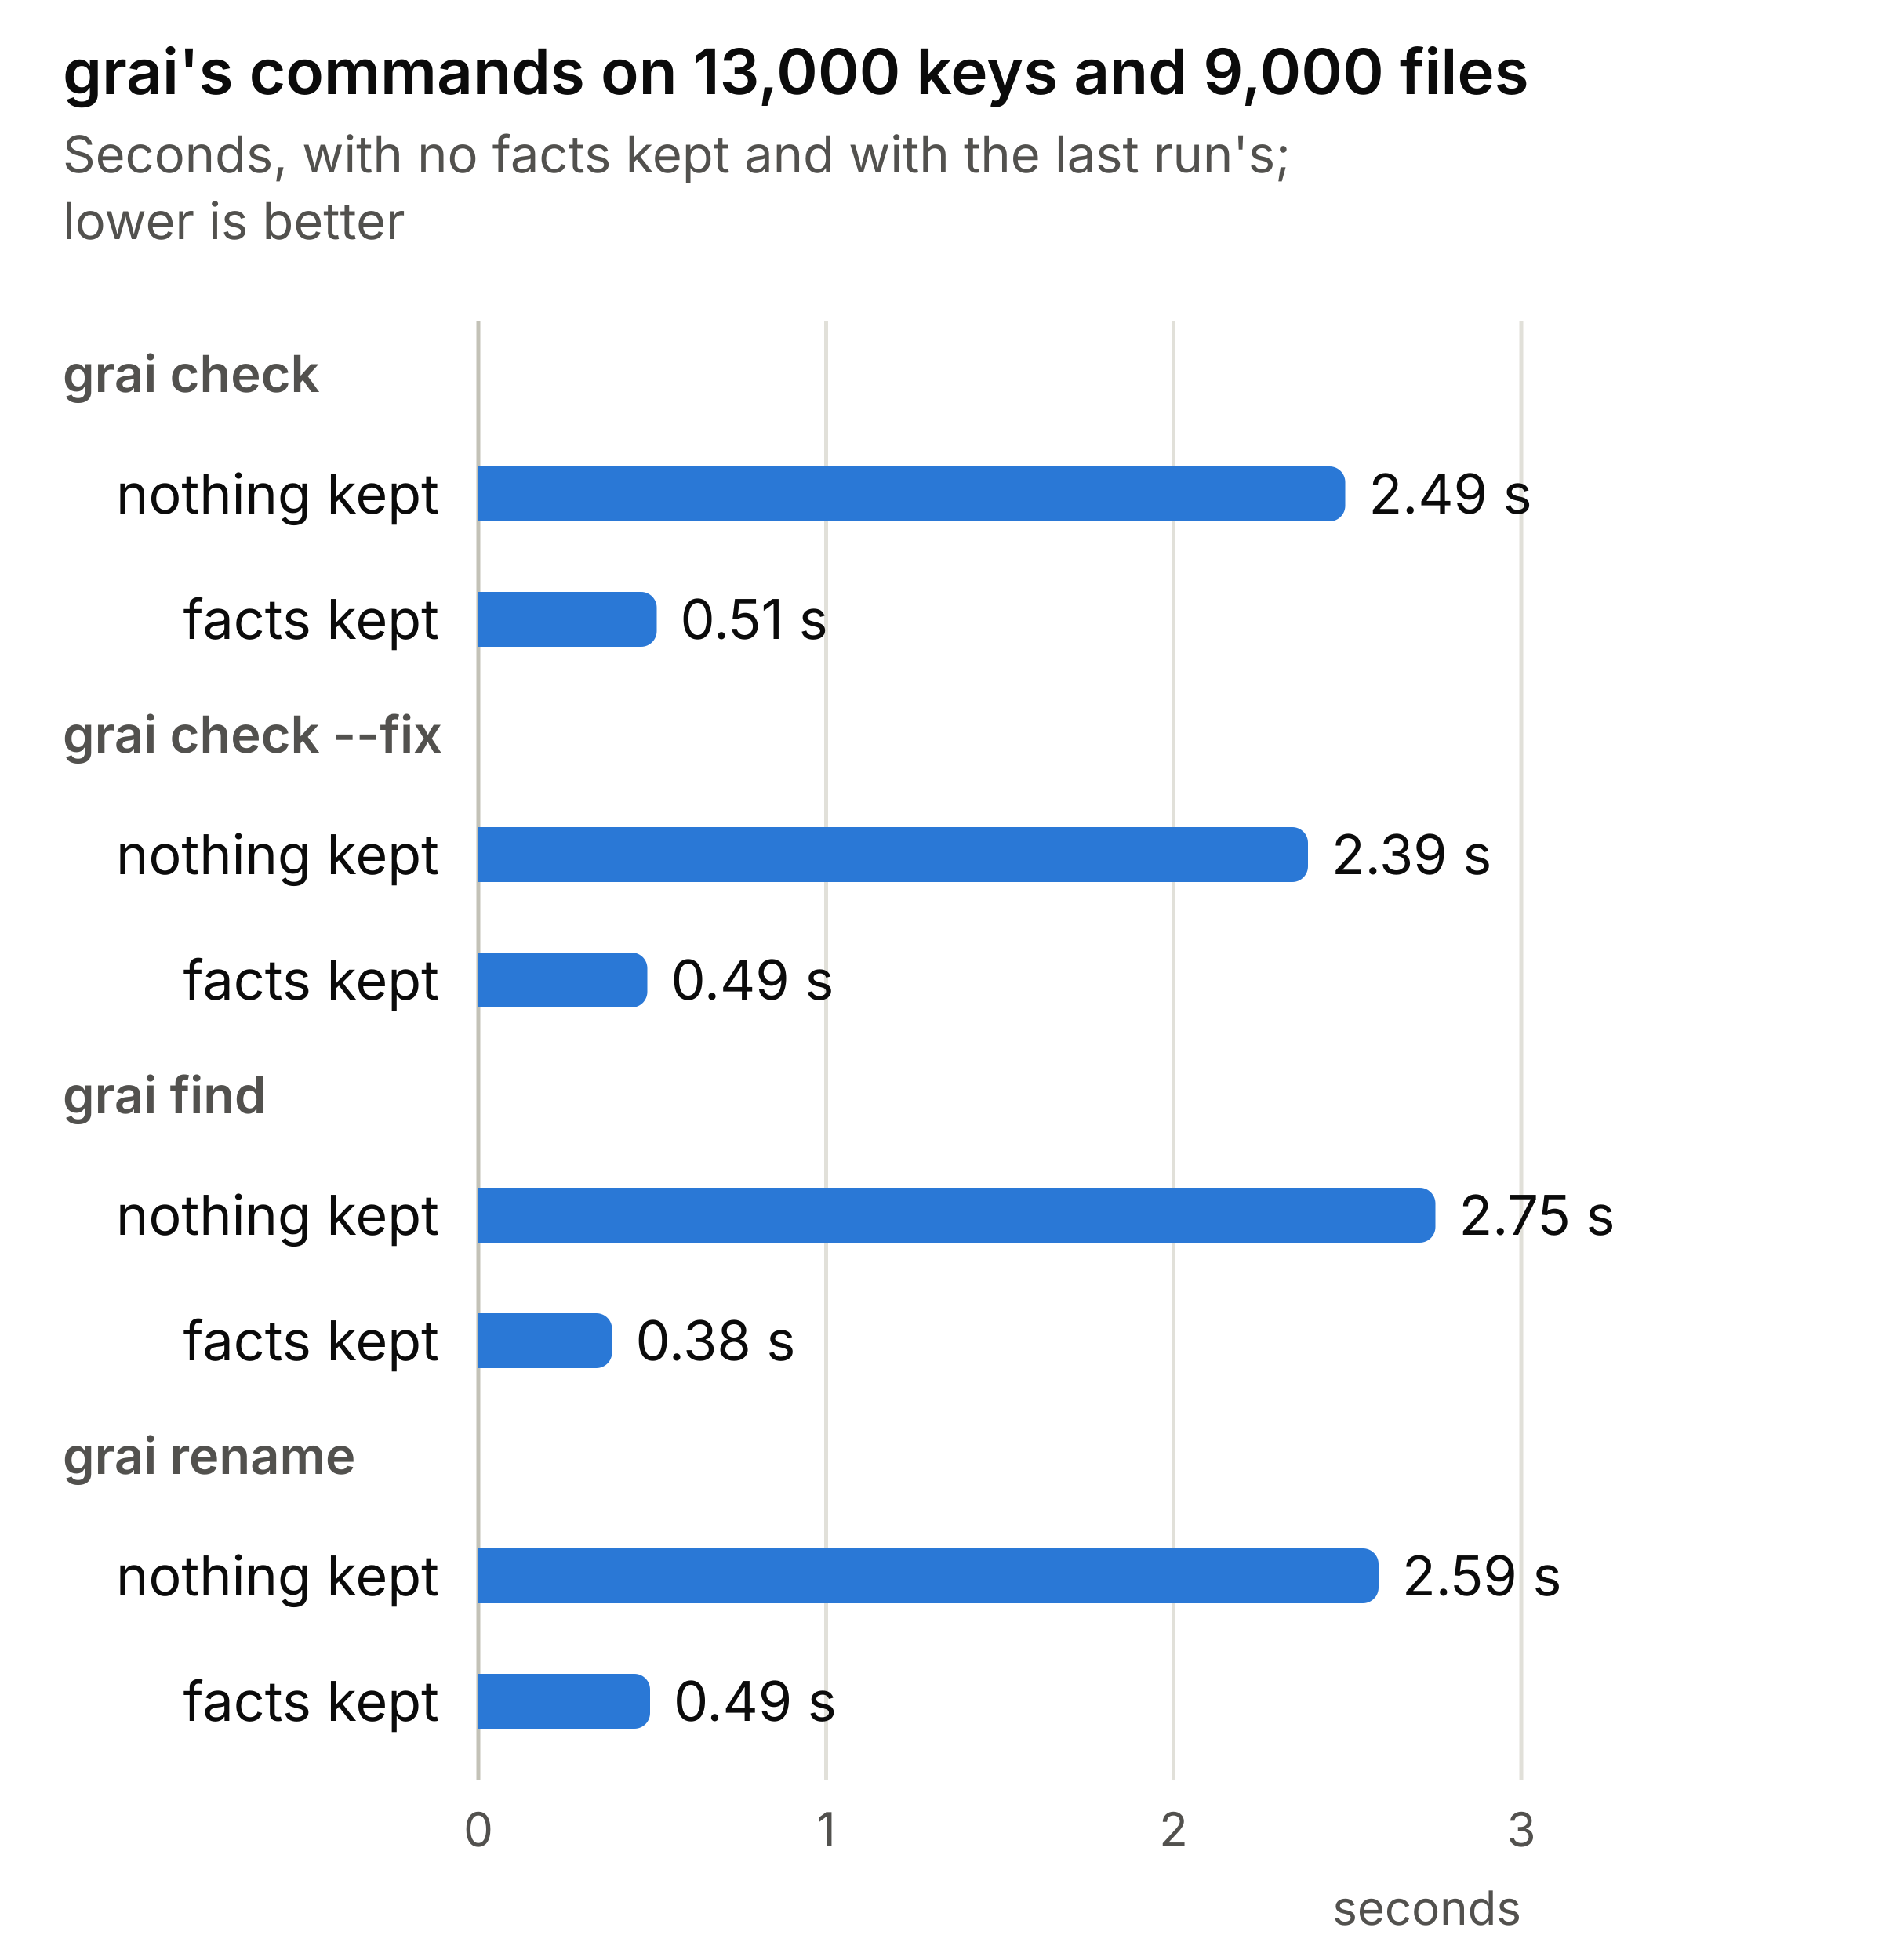
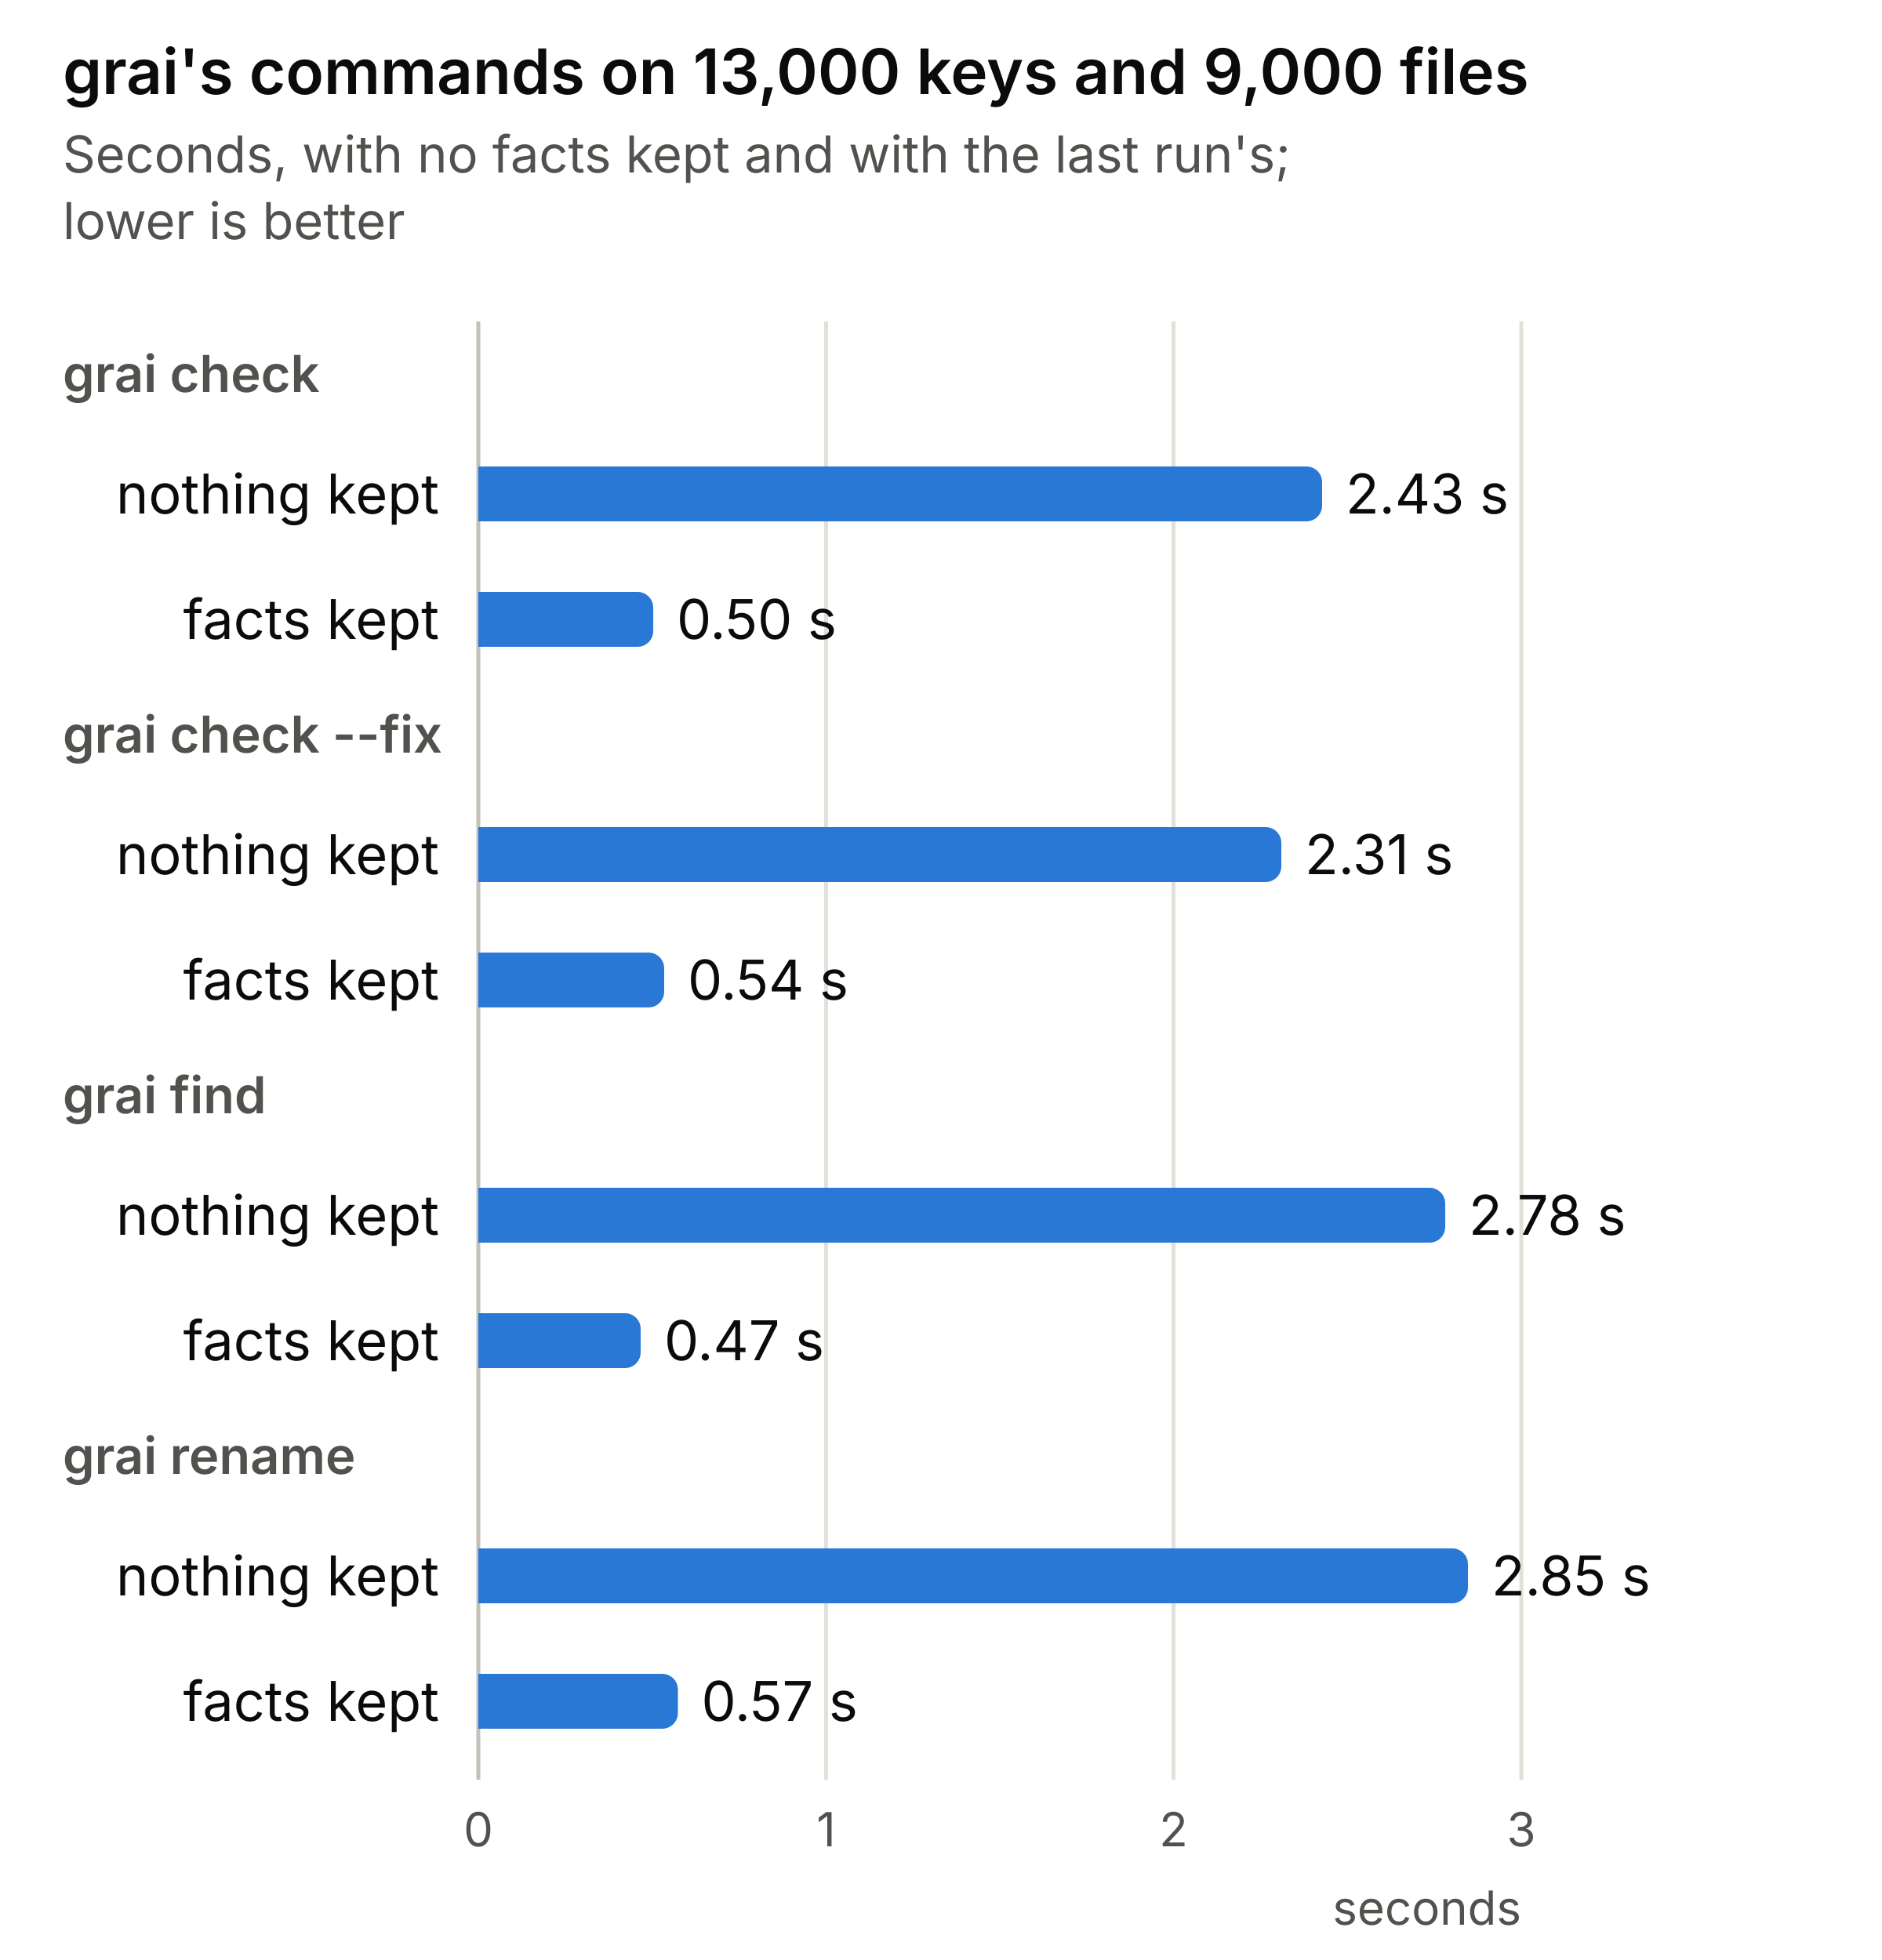
<svg xmlns="http://www.w3.org/2000/svg" viewBox="0 0 480 500" width="480" height="500" font-family="system-ui, -apple-system, 'Segoe UI', sans-serif">
  <text x="16" y="24" font-size="16" font-weight="600" fill="#0b0b0b">grai's commands on 13,000 keys and 9,000 files</text>
  <text x="16" y="44" font-size="13" fill="#52514e">Seconds, with no facts kept and with the last run's;</text>
  <text x="16" y="61" font-size="13" fill="#52514e">lower is better</text>
  <line x1="122" y1="82" x2="122" y2="454" stroke="#c3c2b7" stroke-width="1" />
  <text x="122" y="471" font-size="12" text-anchor="middle" fill="#52514e" style="font-variant-numeric: tabular-nums">0</text>
  <line x1="210.7" y1="82" x2="210.7" y2="454" stroke="#e1e0d9" stroke-width="1" />
  <text x="210.7" y="471" font-size="12" text-anchor="middle" fill="#52514e" style="font-variant-numeric: tabular-nums">1</text>
  <line x1="299.3" y1="82" x2="299.3" y2="454" stroke="#e1e0d9" stroke-width="1" />
  <text x="299.3" y="471" font-size="12" text-anchor="middle" fill="#52514e" style="font-variant-numeric: tabular-nums">2</text>
  <line x1="388" y1="82" x2="388" y2="454" stroke="#e1e0d9" stroke-width="1" />
  <text x="388" y="471" font-size="12" text-anchor="middle" fill="#52514e" style="font-variant-numeric: tabular-nums">3</text>
  <text x="16" y="100" font-size="13" font-weight="600" fill="#52514e">grai check</text>
  <text x="112" y="131" font-size="14" text-anchor="end" fill="#0b0b0b">nothing kept</text>
-   <path d="M122,119H339.1A4,4 0 0 1 343.1,123V129A4,4 0 0 1 339.1,133H122Z" fill="#2a78d6" />
-   <text x="349.1" y="131" font-size="14" fill="#0b0b0b" style="font-variant-numeric: tabular-nums">2.49 s</text>
+   <path d="M122,119H333.2A4,4 0 0 1 337.2,123V129A4,4 0 0 1 333.2,133H122Z" fill="#2a78d6" />
+   <text x="343.2" y="131" font-size="14" fill="#0b0b0b" style="font-variant-numeric: tabular-nums">2.43 s</text>
  <text x="112" y="163" font-size="14" text-anchor="end" fill="#0b0b0b">facts kept</text>
-   <path d="M122,151H163.5A4,4 0 0 1 167.5,155V161A4,4 0 0 1 163.5,165H122Z" fill="#2a78d6" />
-   <text x="173.5" y="163" font-size="14" fill="#0b0b0b" style="font-variant-numeric: tabular-nums">0.51 s</text>
+   <path d="M122,151H162.6A4,4 0 0 1 166.6,155V161A4,4 0 0 1 162.6,165H122Z" fill="#2a78d6" />
+   <text x="172.6" y="163" font-size="14" fill="#0b0b0b" style="font-variant-numeric: tabular-nums">0.50 s</text>
  <text x="16" y="192" font-size="13" font-weight="600" fill="#52514e">grai check --fix</text>
  <text x="112" y="223" font-size="14" text-anchor="end" fill="#0b0b0b">nothing kept</text>
-   <path d="M122,211H329.6A4,4 0 0 1 333.6,215V221A4,4 0 0 1 329.6,225H122Z" fill="#2a78d6" />
-   <text x="339.6" y="223" font-size="14" fill="#0b0b0b" style="font-variant-numeric: tabular-nums">2.39 s</text>
+   <path d="M122,211H322.8A4,4 0 0 1 326.8,215V221A4,4 0 0 1 322.8,225H122Z" fill="#2a78d6" />
+   <text x="332.8" y="223" font-size="14" fill="#0b0b0b" style="font-variant-numeric: tabular-nums">2.31 s</text>
  <text x="112" y="255" font-size="14" text-anchor="end" fill="#0b0b0b">facts kept</text>
-   <path d="M122,243H161.1A4,4 0 0 1 165.1,247V253A4,4 0 0 1 161.1,257H122Z" fill="#2a78d6" />
-   <text x="171.1" y="255" font-size="14" fill="#0b0b0b" style="font-variant-numeric: tabular-nums">0.49 s</text>
+   <path d="M122,243H165.4A4,4 0 0 1 169.4,247V253A4,4 0 0 1 165.4,257H122Z" fill="#2a78d6" />
+   <text x="175.4" y="255" font-size="14" fill="#0b0b0b" style="font-variant-numeric: tabular-nums">0.54 s</text>
  <text x="16" y="284" font-size="13" font-weight="600" fill="#52514e">grai find</text>
  <text x="112" y="315" font-size="14" text-anchor="end" fill="#0b0b0b">nothing kept</text>
-   <path d="M122,303H362.1A4,4 0 0 1 366.1,307V313A4,4 0 0 1 362.1,317H122Z" fill="#2a78d6" />
-   <text x="372.1" y="315" font-size="14" fill="#0b0b0b" style="font-variant-numeric: tabular-nums">2.75 s</text>
+   <path d="M122,303H364.6A4,4 0 0 1 368.6,307V313A4,4 0 0 1 364.6,317H122Z" fill="#2a78d6" />
+   <text x="374.6" y="315" font-size="14" fill="#0b0b0b" style="font-variant-numeric: tabular-nums">2.78 s</text>
  <text x="112" y="347" font-size="14" text-anchor="end" fill="#0b0b0b">facts kept</text>
-   <path d="M122,335H152.1A4,4 0 0 1 156.1,339V345A4,4 0 0 1 152.1,349H122Z" fill="#2a78d6" />
-   <text x="162.1" y="347" font-size="14" fill="#0b0b0b" style="font-variant-numeric: tabular-nums">0.38 s</text>
+   <path d="M122,335H159.4A4,4 0 0 1 163.4,339V345A4,4 0 0 1 159.4,349H122Z" fill="#2a78d6" />
+   <text x="169.4" y="347" font-size="14" fill="#0b0b0b" style="font-variant-numeric: tabular-nums">0.47 s</text>
  <text x="16" y="376" font-size="13" font-weight="600" fill="#52514e">grai rename</text>
  <text x="112" y="407" font-size="14" text-anchor="end" fill="#0b0b0b">nothing kept</text>
-   <path d="M122,395H347.6A4,4 0 0 1 351.6,399V405A4,4 0 0 1 347.6,409H122Z" fill="#2a78d6" />
-   <text x="357.6" y="407" font-size="14" fill="#0b0b0b" style="font-variant-numeric: tabular-nums">2.59 s</text>
+   <path d="M122,395H370.4A4,4 0 0 1 374.4,399V405A4,4 0 0 1 370.4,409H122Z" fill="#2a78d6" />
+   <text x="380.4" y="407" font-size="14" fill="#0b0b0b" style="font-variant-numeric: tabular-nums">2.85 s</text>
  <text x="112" y="439" font-size="14" text-anchor="end" fill="#0b0b0b">facts kept</text>
-   <path d="M122,427H161.8A4,4 0 0 1 165.8,431V437A4,4 0 0 1 161.8,441H122Z" fill="#2a78d6" />
-   <text x="171.8" y="439" font-size="14" fill="#0b0b0b" style="font-variant-numeric: tabular-nums">0.49 s</text>
+   <path d="M122,427H168.9A4,4 0 0 1 172.9,431V437A4,4 0 0 1 168.9,441H122Z" fill="#2a78d6" />
+   <text x="178.9" y="439" font-size="14" fill="#0b0b0b" style="font-variant-numeric: tabular-nums">0.57 s</text>
  <text x="388" y="491" font-size="12" text-anchor="end" fill="#52514e">seconds</text>
</svg>
